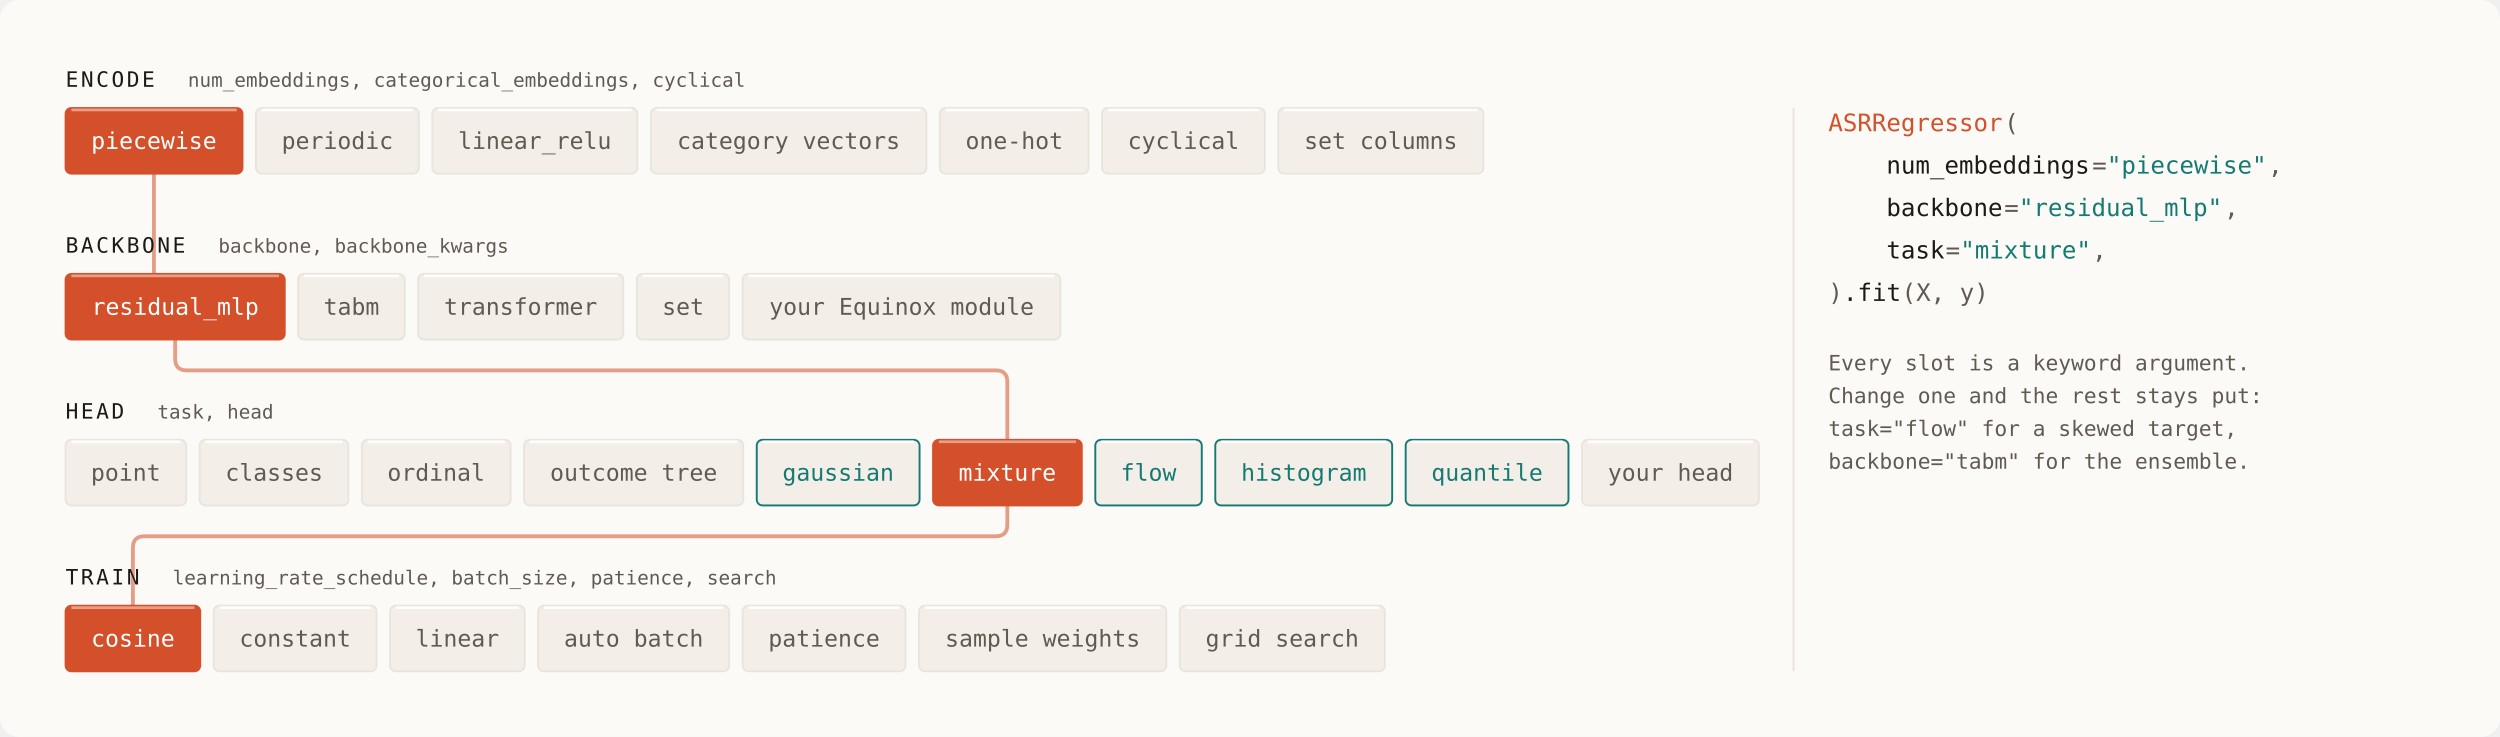
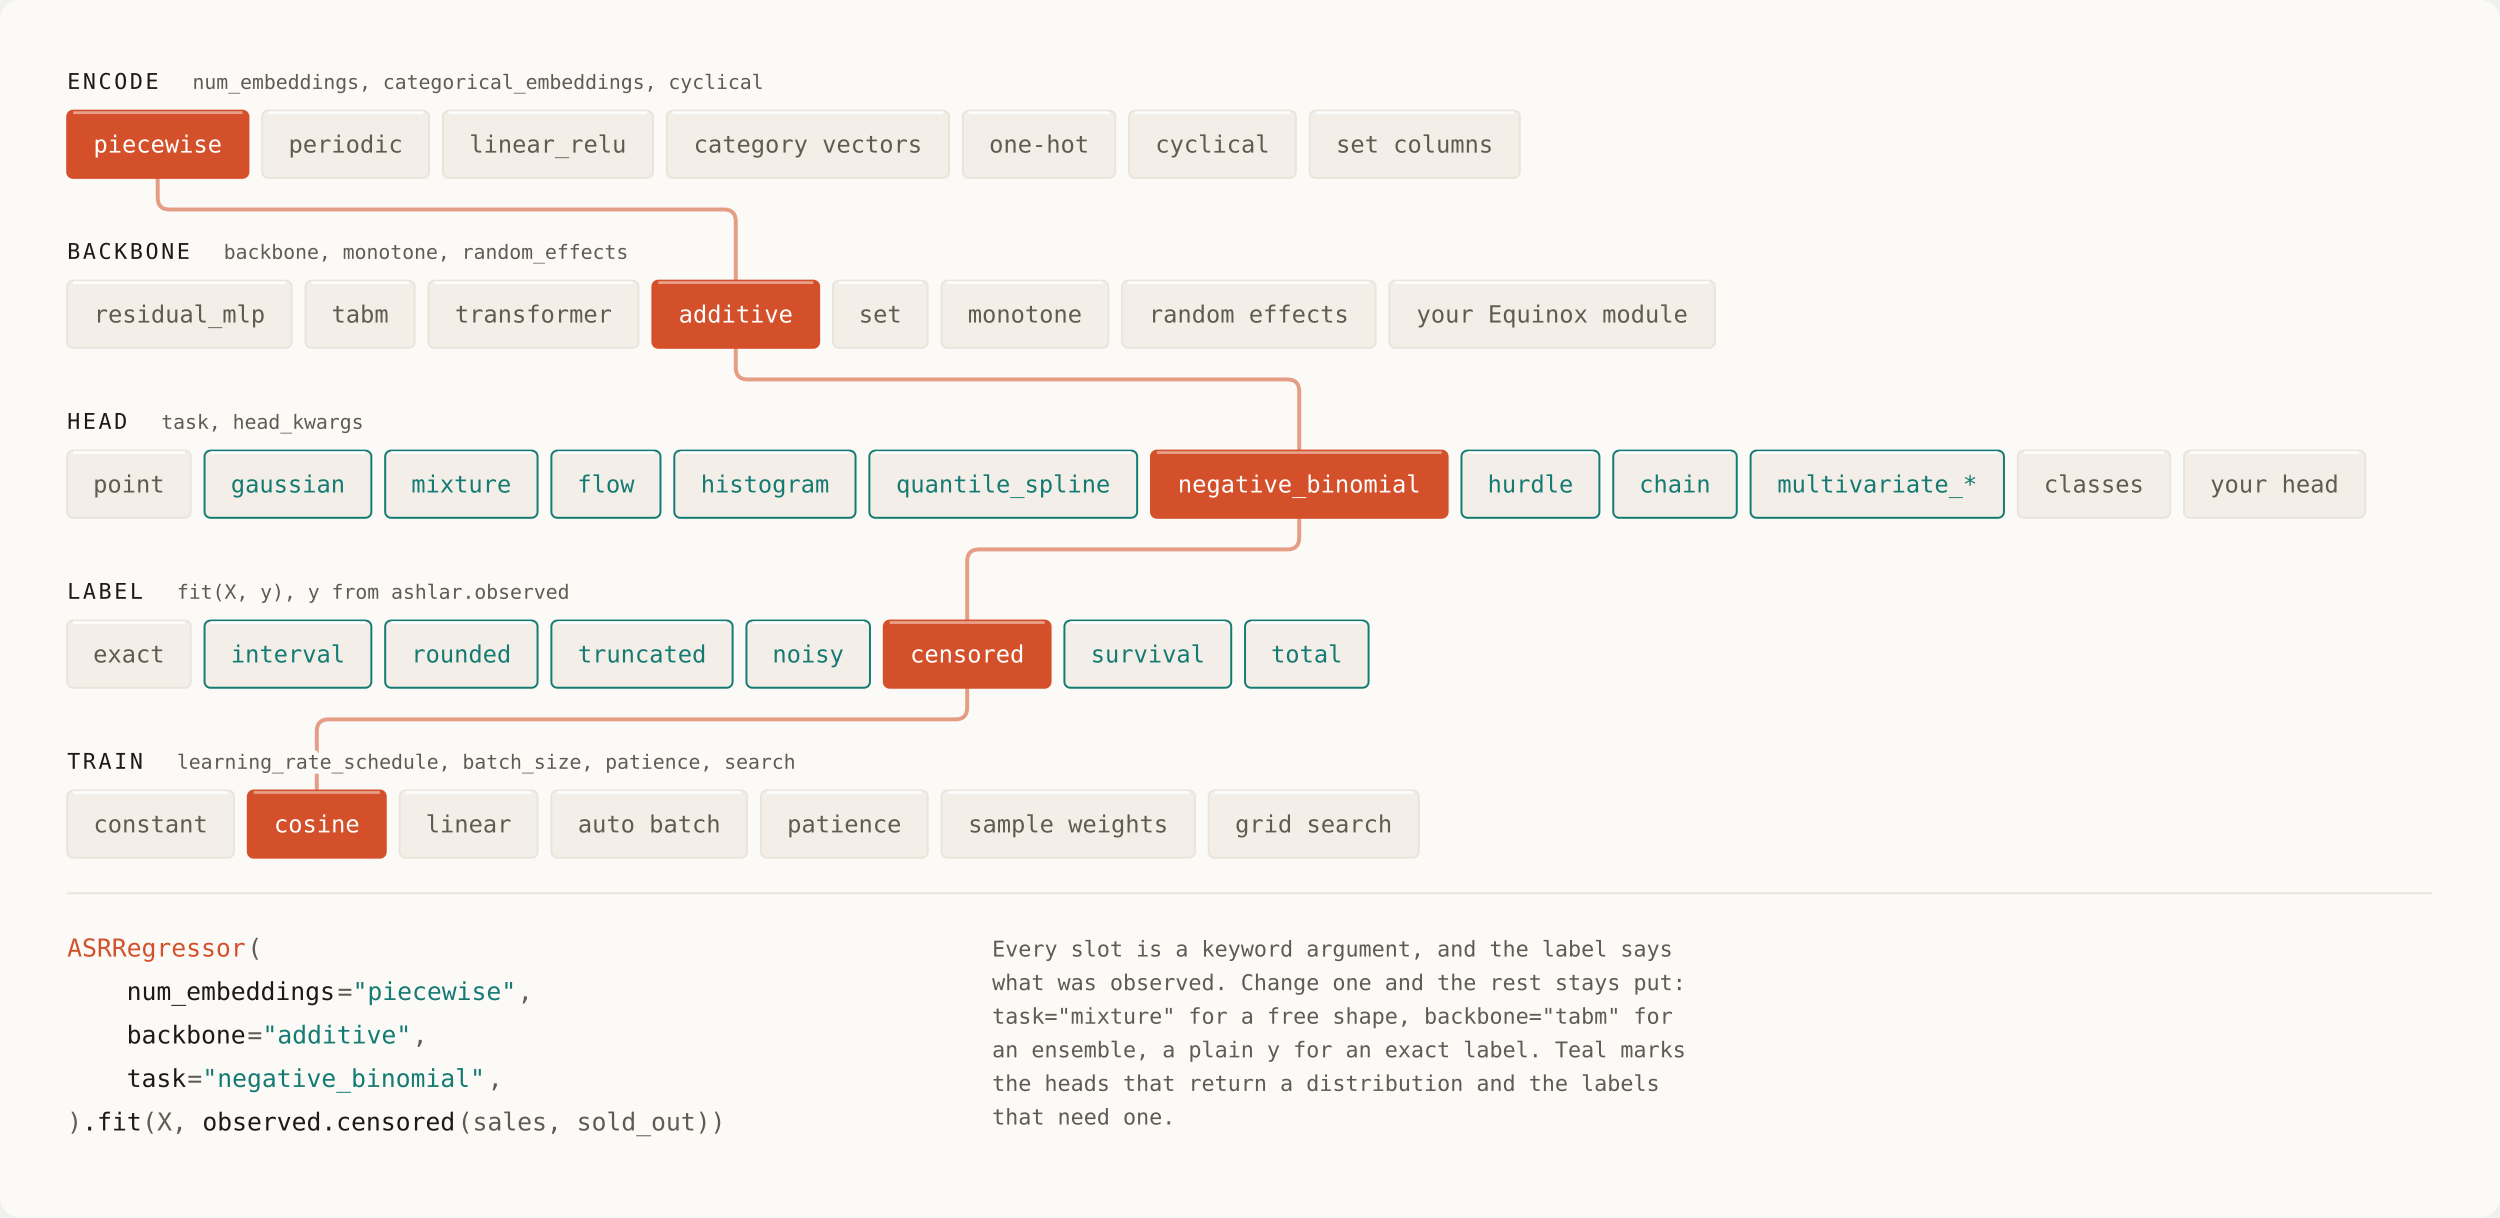
- <svg xmlns="http://www.w3.org/2000/svg" viewBox="0 0 1296 382" width="1296" height="382" role="img" aria-label="Four courses of model choices with one path lit">
-   <rect width="1296" height="382" rx="10" fill="#fbfaf7" />
-   <path d="M79.8 90.0V142.0M90.8 176.0V186.0Q90.8 192.0 96.8 192.0H516.2Q522.2 192.0 522.2 198.0V228.0M522.2 262.0V272.0Q522.2 278.0 516.2 278.0H74.9Q68.9 278.0 68.9 284.0V314.0" fill="none" stroke="#d4502a" stroke-width="2" stroke-opacity="0.55" />
-   <text x="34.0" y="45.0" font-family="ui-monospace, SFMono-Regular, Menlo, monospace" font-size="11" letter-spacing="1.3" fill="#1b1a17">ENCODE</text>
-   <text x="97.4" y="45.0" font-family="ui-monospace, SFMono-Regular, Menlo, monospace" font-size="10" fill="#5f5a52">num_embeddings, categorical_embeddings, cyclical</text>
+ <svg xmlns="http://www.w3.org/2000/svg" viewBox="0 0 1265 616" width="1265" height="616" role="img" aria-label="Five courses of model choices with one path lit">
+   <rect width="1265" height="616" rx="10" fill="#fbfaf7" />
+   <path d="M79.8 90.0V100.0Q79.8 106.0 85.8 106.0H366.3Q372.3 106.0 372.3 112.0V142.0M372.3 176.0V186.0Q372.3 192.0 378.3 192.0H651.4Q657.4 192.0 657.4 198.0V228.0M657.4 262.0V272.0Q657.4 278.0 651.4 278.0H495.4Q489.4 278.0 489.4 284.0V314.0M489.4 348.0V358.0Q489.4 364.0 483.4 364.0H166.3Q160.3 364.0 160.3 370.0V400.0" fill="none" stroke="#d4502a" stroke-width="2" stroke-opacity="0.55" />
+   <text x="34.0" y="45.0" font-family="ui-monospace, SFMono-Regular, Menlo, monospace" font-size="11" letter-spacing="1.3" fill="#1b1a17" stroke="#fbfaf7" stroke-width="5" stroke-linejoin="round" paint-order="stroke">ENCODE</text>
+   <text x="97.4" y="45.0" font-family="ui-monospace, SFMono-Regular, Menlo, monospace" font-size="10" fill="#5f5a52" stroke="#fbfaf7" stroke-width="5" stroke-linejoin="round" paint-order="stroke">num_embeddings, categorical_embeddings, cyclical</text>
  <rect x="34.0" y="56.0" width="91.7" height="34.0" rx="3" fill="#d4502a" stroke="#d4502a" stroke-width="1" />
  <path d="M37.0 57.0H122.7" stroke="#ffffff" stroke-opacity="0.45" stroke-width="1.4" />
  <text x="79.8" y="77.2" text-anchor="middle" font-family="ui-monospace, SFMono-Regular, Menlo, monospace" font-size="12" font-weight="500" fill="#ffffff">piecewise</text>
  <rect x="132.7" y="56.0" width="84.4" height="34.0" rx="3" fill="#f3efe8" stroke="#e9e4dc" stroke-width="1" />
  <path d="M135.7 57.0H214.1" stroke="#ffffff" stroke-opacity="0.90" stroke-width="1.4" />
  <text x="174.9" y="77.2" text-anchor="middle" font-family="ui-monospace, SFMono-Regular, Menlo, monospace" font-size="12" font-weight="400" fill="#5f5a52">periodic</text>
  <rect x="224.1" y="56.0" width="106.3" height="34.0" rx="3" fill="#f3efe8" stroke="#e9e4dc" stroke-width="1" />
  <path d="M227.1 57.0H327.4" stroke="#ffffff" stroke-opacity="0.90" stroke-width="1.4" />
  <text x="277.2" y="77.2" text-anchor="middle" font-family="ui-monospace, SFMono-Regular, Menlo, monospace" font-size="12" font-weight="400" fill="#5f5a52">linear_relu</text>
  <rect x="337.4" y="56.0" width="142.8" height="34.0" rx="3" fill="#f3efe8" stroke="#e9e4dc" stroke-width="1" />
  <path d="M340.4 57.0H477.2" stroke="#ffffff" stroke-opacity="0.90" stroke-width="1.4" />
  <text x="408.8" y="77.2" text-anchor="middle" font-family="ui-monospace, SFMono-Regular, Menlo, monospace" font-size="12" font-weight="400" fill="#5f5a52">category vectors</text>
  <rect x="487.2" y="56.0" width="77.1" height="34.0" rx="3" fill="#f3efe8" stroke="#e9e4dc" stroke-width="1" />
  <path d="M490.2 57.0H561.3" stroke="#ffffff" stroke-opacity="0.90" stroke-width="1.4" />
  <text x="525.8" y="77.2" text-anchor="middle" font-family="ui-monospace, SFMono-Regular, Menlo, monospace" font-size="12" font-weight="400" fill="#5f5a52">one-hot</text>
  <rect x="571.3" y="56.0" width="84.4" height="34.0" rx="3" fill="#f3efe8" stroke="#e9e4dc" stroke-width="1" />
  <path d="M574.3 57.0H652.7" stroke="#ffffff" stroke-opacity="0.90" stroke-width="1.4" />
  <text x="613.5" y="77.2" text-anchor="middle" font-family="ui-monospace, SFMono-Regular, Menlo, monospace" font-size="12" font-weight="400" fill="#5f5a52">cyclical</text>
  <rect x="662.7" y="56.0" width="106.3" height="34.0" rx="3" fill="#f3efe8" stroke="#e9e4dc" stroke-width="1" />
  <path d="M665.7 57.0H766.0" stroke="#ffffff" stroke-opacity="0.90" stroke-width="1.4" />
  <text x="715.8" y="77.2" text-anchor="middle" font-family="ui-monospace, SFMono-Regular, Menlo, monospace" font-size="12" font-weight="400" fill="#5f5a52">set columns</text>
-   <text x="34.0" y="131.0" font-family="ui-monospace, SFMono-Regular, Menlo, monospace" font-size="11" letter-spacing="1.3" fill="#1b1a17">BACKBONE</text>
-   <text x="113.2" y="131.0" font-family="ui-monospace, SFMono-Regular, Menlo, monospace" font-size="10" fill="#5f5a52">backbone, backbone_kwargs</text>
-   <rect x="34.0" y="142.0" width="113.6" height="34.0" rx="3" fill="#d4502a" stroke="#d4502a" stroke-width="1" />
-   <path d="M37.0 143.0H144.6" stroke="#ffffff" stroke-opacity="0.45" stroke-width="1.4" />
-   <text x="90.8" y="163.2" text-anchor="middle" font-family="ui-monospace, SFMono-Regular, Menlo, monospace" font-size="12" font-weight="500" fill="#ffffff">residual_mlp</text>
+   <text x="34.0" y="131.0" font-family="ui-monospace, SFMono-Regular, Menlo, monospace" font-size="11" letter-spacing="1.3" fill="#1b1a17" stroke="#fbfaf7" stroke-width="5" stroke-linejoin="round" paint-order="stroke">BACKBONE</text>
+   <text x="113.2" y="131.0" font-family="ui-monospace, SFMono-Regular, Menlo, monospace" font-size="10" fill="#5f5a52" stroke="#fbfaf7" stroke-width="5" stroke-linejoin="round" paint-order="stroke">backbone, monotone, random_effects</text>
+   <rect x="34.0" y="142.0" width="113.6" height="34.0" rx="3" fill="#f3efe8" stroke="#e9e4dc" stroke-width="1" />
+   <path d="M37.0 143.0H144.6" stroke="#ffffff" stroke-opacity="0.90" stroke-width="1.4" />
+   <text x="90.8" y="163.2" text-anchor="middle" font-family="ui-monospace, SFMono-Regular, Menlo, monospace" font-size="12" font-weight="400" fill="#5f5a52">residual_mlp</text>
  <rect x="154.6" y="142.0" width="55.2" height="34.0" rx="3" fill="#f3efe8" stroke="#e9e4dc" stroke-width="1" />
  <path d="M157.6 143.0H206.8" stroke="#ffffff" stroke-opacity="0.90" stroke-width="1.4" />
  <text x="182.2" y="163.2" text-anchor="middle" font-family="ui-monospace, SFMono-Regular, Menlo, monospace" font-size="12" font-weight="400" fill="#5f5a52">tabm</text>
  <rect x="216.8" y="142.0" width="106.3" height="34.0" rx="3" fill="#f3efe8" stroke="#e9e4dc" stroke-width="1" />
  <path d="M219.8 143.0H320.1" stroke="#ffffff" stroke-opacity="0.90" stroke-width="1.4" />
  <text x="269.9" y="163.2" text-anchor="middle" font-family="ui-monospace, SFMono-Regular, Menlo, monospace" font-size="12" font-weight="400" fill="#5f5a52">transformer</text>
-   <rect x="330.1" y="142.0" width="47.9" height="34.0" rx="3" fill="#f3efe8" stroke="#e9e4dc" stroke-width="1" />
-   <path d="M333.1 143.0H375.0" stroke="#ffffff" stroke-opacity="0.90" stroke-width="1.4" />
-   <text x="354.1" y="163.2" text-anchor="middle" font-family="ui-monospace, SFMono-Regular, Menlo, monospace" font-size="12" font-weight="400" fill="#5f5a52">set</text>
-   <rect x="385.0" y="142.0" width="164.7" height="34.0" rx="3" fill="#f3efe8" stroke="#e9e4dc" stroke-width="1" />
-   <path d="M388.0 143.0H546.7" stroke="#ffffff" stroke-opacity="0.90" stroke-width="1.4" />
-   <text x="467.4" y="163.2" text-anchor="middle" font-family="ui-monospace, SFMono-Regular, Menlo, monospace" font-size="12" font-weight="400" fill="#5f5a52">your Equinox module</text>
-   <text x="34.0" y="217.0" font-family="ui-monospace, SFMono-Regular, Menlo, monospace" font-size="11" letter-spacing="1.3" fill="#1b1a17">HEAD</text>
-   <text x="81.6" y="217.0" font-family="ui-monospace, SFMono-Regular, Menlo, monospace" font-size="10" fill="#5f5a52">task, head</text>
+   <rect x="330.1" y="142.0" width="84.4" height="34.0" rx="3" fill="#d4502a" stroke="#d4502a" stroke-width="1" />
+   <path d="M333.1 143.0H411.5" stroke="#ffffff" stroke-opacity="0.45" stroke-width="1.4" />
+   <text x="372.3" y="163.2" text-anchor="middle" font-family="ui-monospace, SFMono-Regular, Menlo, monospace" font-size="12" font-weight="500" fill="#ffffff">additive</text>
+   <rect x="421.5" y="142.0" width="47.9" height="34.0" rx="3" fill="#f3efe8" stroke="#e9e4dc" stroke-width="1" />
+   <path d="M424.5 143.0H466.4" stroke="#ffffff" stroke-opacity="0.90" stroke-width="1.4" />
+   <text x="445.4" y="163.2" text-anchor="middle" font-family="ui-monospace, SFMono-Regular, Menlo, monospace" font-size="12" font-weight="400" fill="#5f5a52">set</text>
+   <rect x="476.4" y="142.0" width="84.4" height="34.0" rx="3" fill="#f3efe8" stroke="#e9e4dc" stroke-width="1" />
+   <path d="M479.4 143.0H557.8" stroke="#ffffff" stroke-opacity="0.90" stroke-width="1.4" />
+   <text x="518.6" y="163.2" text-anchor="middle" font-family="ui-monospace, SFMono-Regular, Menlo, monospace" font-size="12" font-weight="400" fill="#5f5a52">monotone</text>
+   <rect x="567.8" y="142.0" width="128.2" height="34.0" rx="3" fill="#f3efe8" stroke="#e9e4dc" stroke-width="1" />
+   <path d="M570.8 143.0H693.0" stroke="#ffffff" stroke-opacity="0.90" stroke-width="1.4" />
+   <text x="631.9" y="163.2" text-anchor="middle" font-family="ui-monospace, SFMono-Regular, Menlo, monospace" font-size="12" font-weight="400" fill="#5f5a52">random effects</text>
+   <rect x="703.0" y="142.0" width="164.7" height="34.0" rx="3" fill="#f3efe8" stroke="#e9e4dc" stroke-width="1" />
+   <path d="M706.0 143.0H864.7" stroke="#ffffff" stroke-opacity="0.90" stroke-width="1.4" />
+   <text x="785.4" y="163.2" text-anchor="middle" font-family="ui-monospace, SFMono-Regular, Menlo, monospace" font-size="12" font-weight="400" fill="#5f5a52">your Equinox module</text>
+   <text x="34.0" y="217.0" font-family="ui-monospace, SFMono-Regular, Menlo, monospace" font-size="11" letter-spacing="1.3" fill="#1b1a17" stroke="#fbfaf7" stroke-width="5" stroke-linejoin="round" paint-order="stroke">HEAD</text>
+   <text x="81.6" y="217.0" font-family="ui-monospace, SFMono-Regular, Menlo, monospace" font-size="10" fill="#5f5a52" stroke="#fbfaf7" stroke-width="5" stroke-linejoin="round" paint-order="stroke">task, head_kwargs</text>
  <rect x="34.0" y="228.0" width="62.5" height="34.0" rx="3" fill="#f3efe8" stroke="#e9e4dc" stroke-width="1" />
  <path d="M37.0 229.0H93.5" stroke="#ffffff" stroke-opacity="0.90" stroke-width="1.4" />
  <text x="65.2" y="249.2" text-anchor="middle" font-family="ui-monospace, SFMono-Regular, Menlo, monospace" font-size="12" font-weight="400" fill="#5f5a52">point</text>
-   <rect x="103.5" y="228.0" width="77.1" height="34.0" rx="3" fill="#f3efe8" stroke="#e9e4dc" stroke-width="1" />
-   <path d="M106.5 229.0H177.6" stroke="#ffffff" stroke-opacity="0.90" stroke-width="1.4" />
-   <text x="142.1" y="249.2" text-anchor="middle" font-family="ui-monospace, SFMono-Regular, Menlo, monospace" font-size="12" font-weight="400" fill="#5f5a52">classes</text>
-   <rect x="187.6" y="228.0" width="77.1" height="34.0" rx="3" fill="#f3efe8" stroke="#e9e4dc" stroke-width="1" />
-   <path d="M190.6 229.0H261.7" stroke="#ffffff" stroke-opacity="0.90" stroke-width="1.4" />
-   <text x="226.1" y="249.2" text-anchor="middle" font-family="ui-monospace, SFMono-Regular, Menlo, monospace" font-size="12" font-weight="400" fill="#5f5a52">ordinal</text>
-   <rect x="271.7" y="228.0" width="113.6" height="34.0" rx="3" fill="#f3efe8" stroke="#e9e4dc" stroke-width="1" />
-   <path d="M274.7 229.0H382.3" stroke="#ffffff" stroke-opacity="0.90" stroke-width="1.4" />
-   <text x="328.5" y="249.2" text-anchor="middle" font-family="ui-monospace, SFMono-Regular, Menlo, monospace" font-size="12" font-weight="400" fill="#5f5a52">outcome tree</text>
-   <rect x="392.3" y="228.0" width="84.4" height="34.0" rx="3" fill="#f3efe8" stroke="#147a72" stroke-width="1" />
-   <path d="M395.3 229.0H473.7" stroke="#ffffff" stroke-opacity="0.90" stroke-width="1.4" />
-   <text x="434.5" y="249.2" text-anchor="middle" font-family="ui-monospace, SFMono-Regular, Menlo, monospace" font-size="12" font-weight="400" fill="#147a72">gaussian</text>
-   <rect x="483.7" y="228.0" width="77.1" height="34.0" rx="3" fill="#d4502a" stroke="#d4502a" stroke-width="1" />
-   <path d="M486.7 229.0H557.8" stroke="#ffffff" stroke-opacity="0.45" stroke-width="1.4" />
-   <text x="522.2" y="249.2" text-anchor="middle" font-family="ui-monospace, SFMono-Regular, Menlo, monospace" font-size="12" font-weight="500" fill="#ffffff">mixture</text>
-   <rect x="567.8" y="228.0" width="55.2" height="34.0" rx="3" fill="#f3efe8" stroke="#147a72" stroke-width="1" />
-   <path d="M570.8 229.0H620.0" stroke="#ffffff" stroke-opacity="0.90" stroke-width="1.4" />
-   <text x="595.4" y="249.2" text-anchor="middle" font-family="ui-monospace, SFMono-Regular, Menlo, monospace" font-size="12" font-weight="400" fill="#147a72">flow</text>
-   <rect x="630.0" y="228.0" width="91.7" height="34.0" rx="3" fill="#f3efe8" stroke="#147a72" stroke-width="1" />
-   <path d="M633.0 229.0H718.7" stroke="#ffffff" stroke-opacity="0.90" stroke-width="1.4" />
-   <text x="675.9" y="249.2" text-anchor="middle" font-family="ui-monospace, SFMono-Regular, Menlo, monospace" font-size="12" font-weight="400" fill="#147a72">histogram</text>
-   <rect x="728.7" y="228.0" width="84.4" height="34.0" rx="3" fill="#f3efe8" stroke="#147a72" stroke-width="1" />
-   <path d="M731.7 229.0H810.1" stroke="#ffffff" stroke-opacity="0.90" stroke-width="1.4" />
-   <text x="770.9" y="249.2" text-anchor="middle" font-family="ui-monospace, SFMono-Regular, Menlo, monospace" font-size="12" font-weight="400" fill="#147a72">quantile</text>
-   <rect x="820.1" y="228.0" width="91.7" height="34.0" rx="3" fill="#f3efe8" stroke="#e9e4dc" stroke-width="1" />
-   <path d="M823.1 229.0H908.8" stroke="#ffffff" stroke-opacity="0.90" stroke-width="1.4" />
-   <text x="866.0" y="249.2" text-anchor="middle" font-family="ui-monospace, SFMono-Regular, Menlo, monospace" font-size="12" font-weight="400" fill="#5f5a52">your head</text>
-   <text x="34.0" y="303.0" font-family="ui-monospace, SFMono-Regular, Menlo, monospace" font-size="11" letter-spacing="1.3" fill="#1b1a17">TRAIN</text>
-   <text x="89.5" y="303.0" font-family="ui-monospace, SFMono-Regular, Menlo, monospace" font-size="10" fill="#5f5a52">learning_rate_schedule, batch_size, patience, search</text>
-   <rect x="34.0" y="314.0" width="69.8" height="34.0" rx="3" fill="#d4502a" stroke="#d4502a" stroke-width="1" />
-   <path d="M37.0 315.0H100.8" stroke="#ffffff" stroke-opacity="0.45" stroke-width="1.4" />
-   <text x="68.9" y="335.2" text-anchor="middle" font-family="ui-monospace, SFMono-Regular, Menlo, monospace" font-size="12" font-weight="500" fill="#ffffff">cosine</text>
-   <rect x="110.8" y="314.0" width="84.4" height="34.0" rx="3" fill="#f3efe8" stroke="#e9e4dc" stroke-width="1" />
-   <path d="M113.8 315.0H192.2" stroke="#ffffff" stroke-opacity="0.90" stroke-width="1.4" />
-   <text x="153.0" y="335.2" text-anchor="middle" font-family="ui-monospace, SFMono-Regular, Menlo, monospace" font-size="12" font-weight="400" fill="#5f5a52">constant</text>
-   <rect x="202.2" y="314.0" width="69.8" height="34.0" rx="3" fill="#f3efe8" stroke="#e9e4dc" stroke-width="1" />
-   <path d="M205.2 315.0H269.0" stroke="#ffffff" stroke-opacity="0.90" stroke-width="1.4" />
-   <text x="237.1" y="335.2" text-anchor="middle" font-family="ui-monospace, SFMono-Regular, Menlo, monospace" font-size="12" font-weight="400" fill="#5f5a52">linear</text>
-   <rect x="279.0" y="314.0" width="99.0" height="34.0" rx="3" fill="#f3efe8" stroke="#e9e4dc" stroke-width="1" />
-   <path d="M282.0 315.0H375.0" stroke="#ffffff" stroke-opacity="0.90" stroke-width="1.4" />
-   <text x="328.5" y="335.2" text-anchor="middle" font-family="ui-monospace, SFMono-Regular, Menlo, monospace" font-size="12" font-weight="400" fill="#5f5a52">auto batch</text>
-   <rect x="385.0" y="314.0" width="84.4" height="34.0" rx="3" fill="#f3efe8" stroke="#e9e4dc" stroke-width="1" />
-   <path d="M388.0 315.0H466.4" stroke="#ffffff" stroke-opacity="0.90" stroke-width="1.4" />
-   <text x="427.2" y="335.2" text-anchor="middle" font-family="ui-monospace, SFMono-Regular, Menlo, monospace" font-size="12" font-weight="400" fill="#5f5a52">patience</text>
-   <rect x="476.4" y="314.0" width="128.2" height="34.0" rx="3" fill="#f3efe8" stroke="#e9e4dc" stroke-width="1" />
-   <path d="M479.4 315.0H601.6" stroke="#ffffff" stroke-opacity="0.90" stroke-width="1.4" />
-   <text x="540.5" y="335.2" text-anchor="middle" font-family="ui-monospace, SFMono-Regular, Menlo, monospace" font-size="12" font-weight="400" fill="#5f5a52">sample weights</text>
-   <rect x="611.6" y="314.0" width="106.3" height="34.0" rx="3" fill="#f3efe8" stroke="#e9e4dc" stroke-width="1" />
-   <path d="M614.6 315.0H714.9" stroke="#ffffff" stroke-opacity="0.90" stroke-width="1.4" />
-   <text x="664.7" y="335.2" text-anchor="middle" font-family="ui-monospace, SFMono-Regular, Menlo, monospace" font-size="12" font-weight="400" fill="#5f5a52">grid search</text>
-   <path d="M929.8 56.0V348.0" stroke="#e9e4dc" stroke-width="1" />
-   <text x="947.8" y="68.0" xml:space="preserve" font-family="ui-monospace, SFMono-Regular, Menlo, monospace" font-size="12.5" fill="#d4502a">ASRRegressor</text>
-   <text x="1039.0" y="68.0" xml:space="preserve" font-family="ui-monospace, SFMono-Regular, Menlo, monospace" font-size="12.5" fill="#5f5a52">(</text>
-   <text x="947.8" y="90.0" xml:space="preserve" font-family="ui-monospace, SFMono-Regular, Menlo, monospace" font-size="12.5" fill="#1b1a17">    num_embeddings</text>
-   <text x="1084.6" y="90.0" xml:space="preserve" font-family="ui-monospace, SFMono-Regular, Menlo, monospace" font-size="12.5" fill="#5f5a52">=</text>
-   <text x="1092.2" y="90.0" xml:space="preserve" font-family="ui-monospace, SFMono-Regular, Menlo, monospace" font-size="12.5" fill="#147a72">"piecewise"</text>
-   <text x="1175.8" y="90.0" xml:space="preserve" font-family="ui-monospace, SFMono-Regular, Menlo, monospace" font-size="12.5" fill="#5f5a52">,</text>
-   <text x="947.8" y="112.0" xml:space="preserve" font-family="ui-monospace, SFMono-Regular, Menlo, monospace" font-size="12.5" fill="#1b1a17">    backbone</text>
-   <text x="1039.0" y="112.0" xml:space="preserve" font-family="ui-monospace, SFMono-Regular, Menlo, monospace" font-size="12.5" fill="#5f5a52">=</text>
-   <text x="1046.6" y="112.0" xml:space="preserve" font-family="ui-monospace, SFMono-Regular, Menlo, monospace" font-size="12.5" fill="#147a72">"residual_mlp"</text>
-   <text x="1153.0" y="112.0" xml:space="preserve" font-family="ui-monospace, SFMono-Regular, Menlo, monospace" font-size="12.5" fill="#5f5a52">,</text>
-   <text x="947.8" y="134.0" xml:space="preserve" font-family="ui-monospace, SFMono-Regular, Menlo, monospace" font-size="12.5" fill="#1b1a17">    task</text>
-   <text x="1008.6" y="134.0" xml:space="preserve" font-family="ui-monospace, SFMono-Regular, Menlo, monospace" font-size="12.5" fill="#5f5a52">=</text>
-   <text x="1016.2" y="134.0" xml:space="preserve" font-family="ui-monospace, SFMono-Regular, Menlo, monospace" font-size="12.5" fill="#147a72">"mixture"</text>
-   <text x="1084.6" y="134.0" xml:space="preserve" font-family="ui-monospace, SFMono-Regular, Menlo, monospace" font-size="12.5" fill="#5f5a52">,</text>
-   <text x="947.8" y="156.0" xml:space="preserve" font-family="ui-monospace, SFMono-Regular, Menlo, monospace" font-size="12.5" fill="#5f5a52">)</text>
-   <text x="955.4" y="156.0" xml:space="preserve" font-family="ui-monospace, SFMono-Regular, Menlo, monospace" font-size="12.5" fill="#1b1a17">.fit</text>
-   <text x="985.8" y="156.0" xml:space="preserve" font-family="ui-monospace, SFMono-Regular, Menlo, monospace" font-size="12.5" fill="#5f5a52">(X, y)</text>
-   <text x="947.8" y="192.0" font-family="ui-monospace, SFMono-Regular, Menlo, monospace" font-size="11" fill="#5f5a52">Every slot is a keyword argument.</text>
-   <text x="947.8" y="209.0" font-family="ui-monospace, SFMono-Regular, Menlo, monospace" font-size="11" fill="#5f5a52">Change one and the rest stays put:</text>
-   <text x="947.8" y="226.0" font-family="ui-monospace, SFMono-Regular, Menlo, monospace" font-size="11" fill="#5f5a52">task="flow" for a skewed target,</text>
-   <text x="947.8" y="243.0" font-family="ui-monospace, SFMono-Regular, Menlo, monospace" font-size="11" fill="#5f5a52">backbone="tabm" for the ensemble.</text>
+   <rect x="103.5" y="228.0" width="84.4" height="34.0" rx="3" fill="#f3efe8" stroke="#147a72" stroke-width="1" />
+   <path d="M106.5 229.0H184.9" stroke="#ffffff" stroke-opacity="0.90" stroke-width="1.4" />
+   <text x="145.7" y="249.2" text-anchor="middle" font-family="ui-monospace, SFMono-Regular, Menlo, monospace" font-size="12" font-weight="400" fill="#147a72">gaussian</text>
+   <rect x="194.9" y="228.0" width="77.1" height="34.0" rx="3" fill="#f3efe8" stroke="#147a72" stroke-width="1" />
+   <path d="M197.9 229.0H269.0" stroke="#ffffff" stroke-opacity="0.90" stroke-width="1.4" />
+   <text x="233.4" y="249.2" text-anchor="middle" font-family="ui-monospace, SFMono-Regular, Menlo, monospace" font-size="12" font-weight="400" fill="#147a72">mixture</text>
+   <rect x="279.0" y="228.0" width="55.2" height="34.0" rx="3" fill="#f3efe8" stroke="#147a72" stroke-width="1" />
+   <path d="M282.0 229.0H331.2" stroke="#ffffff" stroke-opacity="0.90" stroke-width="1.4" />
+   <text x="306.6" y="249.2" text-anchor="middle" font-family="ui-monospace, SFMono-Regular, Menlo, monospace" font-size="12" font-weight="400" fill="#147a72">flow</text>
+   <rect x="341.2" y="228.0" width="91.7" height="34.0" rx="3" fill="#f3efe8" stroke="#147a72" stroke-width="1" />
+   <path d="M344.2 229.0H429.9" stroke="#ffffff" stroke-opacity="0.90" stroke-width="1.4" />
+   <text x="387.1" y="249.2" text-anchor="middle" font-family="ui-monospace, SFMono-Regular, Menlo, monospace" font-size="12" font-weight="400" fill="#147a72">histogram</text>
+   <rect x="439.9" y="228.0" width="135.5" height="34.0" rx="3" fill="#f3efe8" stroke="#147a72" stroke-width="1" />
+   <path d="M442.9 229.0H572.4" stroke="#ffffff" stroke-opacity="0.90" stroke-width="1.4" />
+   <text x="507.6" y="249.2" text-anchor="middle" font-family="ui-monospace, SFMono-Regular, Menlo, monospace" font-size="12" font-weight="400" fill="#147a72">quantile_spline</text>
+   <rect x="582.4" y="228.0" width="150.1" height="34.0" rx="3" fill="#d4502a" stroke="#d4502a" stroke-width="1" />
+   <path d="M585.4 229.0H729.5" stroke="#ffffff" stroke-opacity="0.45" stroke-width="1.4" />
+   <text x="657.4" y="249.2" text-anchor="middle" font-family="ui-monospace, SFMono-Regular, Menlo, monospace" font-size="12" font-weight="500" fill="#ffffff">negative_binomial</text>
+   <rect x="739.5" y="228.0" width="69.8" height="34.0" rx="3" fill="#f3efe8" stroke="#147a72" stroke-width="1" />
+   <path d="M742.5 229.0H806.3" stroke="#ffffff" stroke-opacity="0.90" stroke-width="1.4" />
+   <text x="774.4" y="249.2" text-anchor="middle" font-family="ui-monospace, SFMono-Regular, Menlo, monospace" font-size="12" font-weight="400" fill="#147a72">hurdle</text>
+   <rect x="816.3" y="228.0" width="62.5" height="34.0" rx="3" fill="#f3efe8" stroke="#147a72" stroke-width="1" />
+   <path d="M819.3 229.0H875.8" stroke="#ffffff" stroke-opacity="0.90" stroke-width="1.4" />
+   <text x="847.5" y="249.2" text-anchor="middle" font-family="ui-monospace, SFMono-Regular, Menlo, monospace" font-size="12" font-weight="400" fill="#147a72">chain</text>
+   <rect x="885.8" y="228.0" width="128.2" height="34.0" rx="3" fill="#f3efe8" stroke="#147a72" stroke-width="1" />
+   <path d="M888.8 229.0H1011.0" stroke="#ffffff" stroke-opacity="0.90" stroke-width="1.4" />
+   <text x="949.9" y="249.2" text-anchor="middle" font-family="ui-monospace, SFMono-Regular, Menlo, monospace" font-size="12" font-weight="400" fill="#147a72">multivariate_*</text>
+   <rect x="1021.0" y="228.0" width="77.1" height="34.0" rx="3" fill="#f3efe8" stroke="#e9e4dc" stroke-width="1" />
+   <path d="M1024.0 229.0H1095.1" stroke="#ffffff" stroke-opacity="0.90" stroke-width="1.4" />
+   <text x="1059.5" y="249.2" text-anchor="middle" font-family="ui-monospace, SFMono-Regular, Menlo, monospace" font-size="12" font-weight="400" fill="#5f5a52">classes</text>
+   <rect x="1105.1" y="228.0" width="91.7" height="34.0" rx="3" fill="#f3efe8" stroke="#e9e4dc" stroke-width="1" />
+   <path d="M1108.1 229.0H1193.8" stroke="#ffffff" stroke-opacity="0.90" stroke-width="1.4" />
+   <text x="1150.9" y="249.2" text-anchor="middle" font-family="ui-monospace, SFMono-Regular, Menlo, monospace" font-size="12" font-weight="400" fill="#5f5a52">your head</text>
+   <text x="34.0" y="303.0" font-family="ui-monospace, SFMono-Regular, Menlo, monospace" font-size="11" letter-spacing="1.3" fill="#1b1a17" stroke="#fbfaf7" stroke-width="5" stroke-linejoin="round" paint-order="stroke">LABEL</text>
+   <text x="89.5" y="303.0" font-family="ui-monospace, SFMono-Regular, Menlo, monospace" font-size="10" fill="#5f5a52" stroke="#fbfaf7" stroke-width="5" stroke-linejoin="round" paint-order="stroke">fit(X, y), y from ashlar.observed</text>
+   <rect x="34.0" y="314.0" width="62.5" height="34.0" rx="3" fill="#f3efe8" stroke="#e9e4dc" stroke-width="1" />
+   <path d="M37.0 315.0H93.5" stroke="#ffffff" stroke-opacity="0.90" stroke-width="1.4" />
+   <text x="65.2" y="335.2" text-anchor="middle" font-family="ui-monospace, SFMono-Regular, Menlo, monospace" font-size="12" font-weight="400" fill="#5f5a52">exact</text>
+   <rect x="103.5" y="314.0" width="84.4" height="34.0" rx="3" fill="#f3efe8" stroke="#147a72" stroke-width="1" />
+   <path d="M106.5 315.0H184.9" stroke="#ffffff" stroke-opacity="0.90" stroke-width="1.4" />
+   <text x="145.7" y="335.2" text-anchor="middle" font-family="ui-monospace, SFMono-Regular, Menlo, monospace" font-size="12" font-weight="400" fill="#147a72">interval</text>
+   <rect x="194.9" y="314.0" width="77.1" height="34.0" rx="3" fill="#f3efe8" stroke="#147a72" stroke-width="1" />
+   <path d="M197.9 315.0H269.0" stroke="#ffffff" stroke-opacity="0.90" stroke-width="1.4" />
+   <text x="233.4" y="335.2" text-anchor="middle" font-family="ui-monospace, SFMono-Regular, Menlo, monospace" font-size="12" font-weight="400" fill="#147a72">rounded</text>
+   <rect x="279.0" y="314.0" width="91.7" height="34.0" rx="3" fill="#f3efe8" stroke="#147a72" stroke-width="1" />
+   <path d="M282.0 315.0H367.7" stroke="#ffffff" stroke-opacity="0.90" stroke-width="1.4" />
+   <text x="324.9" y="335.2" text-anchor="middle" font-family="ui-monospace, SFMono-Regular, Menlo, monospace" font-size="12" font-weight="400" fill="#147a72">truncated</text>
+   <rect x="377.7" y="314.0" width="62.5" height="34.0" rx="3" fill="#f3efe8" stroke="#147a72" stroke-width="1" />
+   <path d="M380.7 315.0H437.2" stroke="#ffffff" stroke-opacity="0.90" stroke-width="1.4" />
+   <text x="408.9" y="335.2" text-anchor="middle" font-family="ui-monospace, SFMono-Regular, Menlo, monospace" font-size="12" font-weight="400" fill="#147a72">noisy</text>
+   <rect x="447.2" y="314.0" width="84.4" height="34.0" rx="3" fill="#d4502a" stroke="#d4502a" stroke-width="1" />
+   <path d="M450.2 315.0H528.6" stroke="#ffffff" stroke-opacity="0.45" stroke-width="1.4" />
+   <text x="489.4" y="335.2" text-anchor="middle" font-family="ui-monospace, SFMono-Regular, Menlo, monospace" font-size="12" font-weight="500" fill="#ffffff">censored</text>
+   <rect x="538.6" y="314.0" width="84.4" height="34.0" rx="3" fill="#f3efe8" stroke="#147a72" stroke-width="1" />
+   <path d="M541.6 315.0H620.0" stroke="#ffffff" stroke-opacity="0.90" stroke-width="1.4" />
+   <text x="580.8" y="335.2" text-anchor="middle" font-family="ui-monospace, SFMono-Regular, Menlo, monospace" font-size="12" font-weight="400" fill="#147a72">survival</text>
+   <rect x="630.0" y="314.0" width="62.5" height="34.0" rx="3" fill="#f3efe8" stroke="#147a72" stroke-width="1" />
+   <path d="M633.0 315.0H689.5" stroke="#ffffff" stroke-opacity="0.90" stroke-width="1.4" />
+   <text x="661.2" y="335.2" text-anchor="middle" font-family="ui-monospace, SFMono-Regular, Menlo, monospace" font-size="12" font-weight="400" fill="#147a72">total</text>
+   <text x="34.0" y="389.0" font-family="ui-monospace, SFMono-Regular, Menlo, monospace" font-size="11" letter-spacing="1.3" fill="#1b1a17" stroke="#fbfaf7" stroke-width="5" stroke-linejoin="round" paint-order="stroke">TRAIN</text>
+   <text x="89.5" y="389.0" font-family="ui-monospace, SFMono-Regular, Menlo, monospace" font-size="10" fill="#5f5a52" stroke="#fbfaf7" stroke-width="5" stroke-linejoin="round" paint-order="stroke">learning_rate_schedule, batch_size, patience, search</text>
+   <rect x="34.0" y="400.0" width="84.4" height="34.0" rx="3" fill="#f3efe8" stroke="#e9e4dc" stroke-width="1" />
+   <path d="M37.0 401.0H115.4" stroke="#ffffff" stroke-opacity="0.90" stroke-width="1.4" />
+   <text x="76.2" y="421.2" text-anchor="middle" font-family="ui-monospace, SFMono-Regular, Menlo, monospace" font-size="12" font-weight="400" fill="#5f5a52">constant</text>
+   <rect x="125.4" y="400.0" width="69.8" height="34.0" rx="3" fill="#d4502a" stroke="#d4502a" stroke-width="1" />
+   <path d="M128.4 401.0H192.2" stroke="#ffffff" stroke-opacity="0.45" stroke-width="1.4" />
+   <text x="160.3" y="421.2" text-anchor="middle" font-family="ui-monospace, SFMono-Regular, Menlo, monospace" font-size="12" font-weight="500" fill="#ffffff">cosine</text>
+   <rect x="202.2" y="400.0" width="69.8" height="34.0" rx="3" fill="#f3efe8" stroke="#e9e4dc" stroke-width="1" />
+   <path d="M205.2 401.0H269.0" stroke="#ffffff" stroke-opacity="0.90" stroke-width="1.4" />
+   <text x="237.1" y="421.2" text-anchor="middle" font-family="ui-monospace, SFMono-Regular, Menlo, monospace" font-size="12" font-weight="400" fill="#5f5a52">linear</text>
+   <rect x="279.0" y="400.0" width="99.0" height="34.0" rx="3" fill="#f3efe8" stroke="#e9e4dc" stroke-width="1" />
+   <path d="M282.0 401.0H375.0" stroke="#ffffff" stroke-opacity="0.90" stroke-width="1.4" />
+   <text x="328.5" y="421.2" text-anchor="middle" font-family="ui-monospace, SFMono-Regular, Menlo, monospace" font-size="12" font-weight="400" fill="#5f5a52">auto batch</text>
+   <rect x="385.0" y="400.0" width="84.4" height="34.0" rx="3" fill="#f3efe8" stroke="#e9e4dc" stroke-width="1" />
+   <path d="M388.0 401.0H466.4" stroke="#ffffff" stroke-opacity="0.90" stroke-width="1.4" />
+   <text x="427.2" y="421.2" text-anchor="middle" font-family="ui-monospace, SFMono-Regular, Menlo, monospace" font-size="12" font-weight="400" fill="#5f5a52">patience</text>
+   <rect x="476.4" y="400.0" width="128.2" height="34.0" rx="3" fill="#f3efe8" stroke="#e9e4dc" stroke-width="1" />
+   <path d="M479.4 401.0H601.6" stroke="#ffffff" stroke-opacity="0.90" stroke-width="1.4" />
+   <text x="540.5" y="421.2" text-anchor="middle" font-family="ui-monospace, SFMono-Regular, Menlo, monospace" font-size="12" font-weight="400" fill="#5f5a52">sample weights</text>
+   <rect x="611.6" y="400.0" width="106.3" height="34.0" rx="3" fill="#f3efe8" stroke="#e9e4dc" stroke-width="1" />
+   <path d="M614.6 401.0H714.9" stroke="#ffffff" stroke-opacity="0.90" stroke-width="1.4" />
+   <text x="664.7" y="421.2" text-anchor="middle" font-family="ui-monospace, SFMono-Regular, Menlo, monospace" font-size="12" font-weight="400" fill="#5f5a52">grid search</text>
+   <path d="M34.0 452.0H1230.8" stroke="#e9e4dc" stroke-width="1" />
+   <text x="34.0" y="484.0" xml:space="preserve" font-family="ui-monospace, SFMono-Regular, Menlo, monospace" font-size="12.5" fill="#d4502a">ASRRegressor</text>
+   <text x="125.2" y="484.0" xml:space="preserve" font-family="ui-monospace, SFMono-Regular, Menlo, monospace" font-size="12.5" fill="#5f5a52">(</text>
+   <text x="34.0" y="506.0" xml:space="preserve" font-family="ui-monospace, SFMono-Regular, Menlo, monospace" font-size="12.5" fill="#1b1a17">    num_embeddings</text>
+   <text x="170.8" y="506.0" xml:space="preserve" font-family="ui-monospace, SFMono-Regular, Menlo, monospace" font-size="12.5" fill="#5f5a52">=</text>
+   <text x="178.4" y="506.0" xml:space="preserve" font-family="ui-monospace, SFMono-Regular, Menlo, monospace" font-size="12.5" fill="#147a72">"piecewise"</text>
+   <text x="262.0" y="506.0" xml:space="preserve" font-family="ui-monospace, SFMono-Regular, Menlo, monospace" font-size="12.5" fill="#5f5a52">,</text>
+   <text x="34.0" y="528.0" xml:space="preserve" font-family="ui-monospace, SFMono-Regular, Menlo, monospace" font-size="12.5" fill="#1b1a17">    backbone</text>
+   <text x="125.2" y="528.0" xml:space="preserve" font-family="ui-monospace, SFMono-Regular, Menlo, monospace" font-size="12.5" fill="#5f5a52">=</text>
+   <text x="132.8" y="528.0" xml:space="preserve" font-family="ui-monospace, SFMono-Regular, Menlo, monospace" font-size="12.5" fill="#147a72">"additive"</text>
+   <text x="208.8" y="528.0" xml:space="preserve" font-family="ui-monospace, SFMono-Regular, Menlo, monospace" font-size="12.5" fill="#5f5a52">,</text>
+   <text x="34.0" y="550.0" xml:space="preserve" font-family="ui-monospace, SFMono-Regular, Menlo, monospace" font-size="12.5" fill="#1b1a17">    task</text>
+   <text x="94.8" y="550.0" xml:space="preserve" font-family="ui-monospace, SFMono-Regular, Menlo, monospace" font-size="12.5" fill="#5f5a52">=</text>
+   <text x="102.4" y="550.0" xml:space="preserve" font-family="ui-monospace, SFMono-Regular, Menlo, monospace" font-size="12.5" fill="#147a72">"negative_binomial"</text>
+   <text x="246.8" y="550.0" xml:space="preserve" font-family="ui-monospace, SFMono-Regular, Menlo, monospace" font-size="12.5" fill="#5f5a52">,</text>
+   <text x="34.0" y="572.0" xml:space="preserve" font-family="ui-monospace, SFMono-Regular, Menlo, monospace" font-size="12.5" fill="#5f5a52">)</text>
+   <text x="41.6" y="572.0" xml:space="preserve" font-family="ui-monospace, SFMono-Regular, Menlo, monospace" font-size="12.5" fill="#1b1a17">.fit</text>
+   <text x="72.0" y="572.0" xml:space="preserve" font-family="ui-monospace, SFMono-Regular, Menlo, monospace" font-size="12.5" fill="#5f5a52">(X, </text>
+   <text x="102.4" y="572.0" xml:space="preserve" font-family="ui-monospace, SFMono-Regular, Menlo, monospace" font-size="12.5" fill="#1b1a17">observed.censored</text>
+   <text x="231.6" y="572.0" xml:space="preserve" font-family="ui-monospace, SFMono-Regular, Menlo, monospace" font-size="12.5" fill="#5f5a52">(sales, sold_out))</text>
+   <text x="502.0" y="484.0" font-family="ui-monospace, SFMono-Regular, Menlo, monospace" font-size="11" fill="#5f5a52">Every slot is a keyword argument, and the label says</text>
+   <text x="502.0" y="501.0" font-family="ui-monospace, SFMono-Regular, Menlo, monospace" font-size="11" fill="#5f5a52">what was observed. Change one and the rest stays put:</text>
+   <text x="502.0" y="518.0" font-family="ui-monospace, SFMono-Regular, Menlo, monospace" font-size="11" fill="#5f5a52">task="mixture" for a free shape, backbone="tabm" for</text>
+   <text x="502.0" y="535.0" font-family="ui-monospace, SFMono-Regular, Menlo, monospace" font-size="11" fill="#5f5a52">an ensemble, a plain y for an exact label. Teal marks</text>
+   <text x="502.0" y="552.0" font-family="ui-monospace, SFMono-Regular, Menlo, monospace" font-size="11" fill="#5f5a52">the heads that return a distribution and the labels</text>
+   <text x="502.0" y="569.0" font-family="ui-monospace, SFMono-Regular, Menlo, monospace" font-size="11" fill="#5f5a52">that need one.</text>
</svg>
